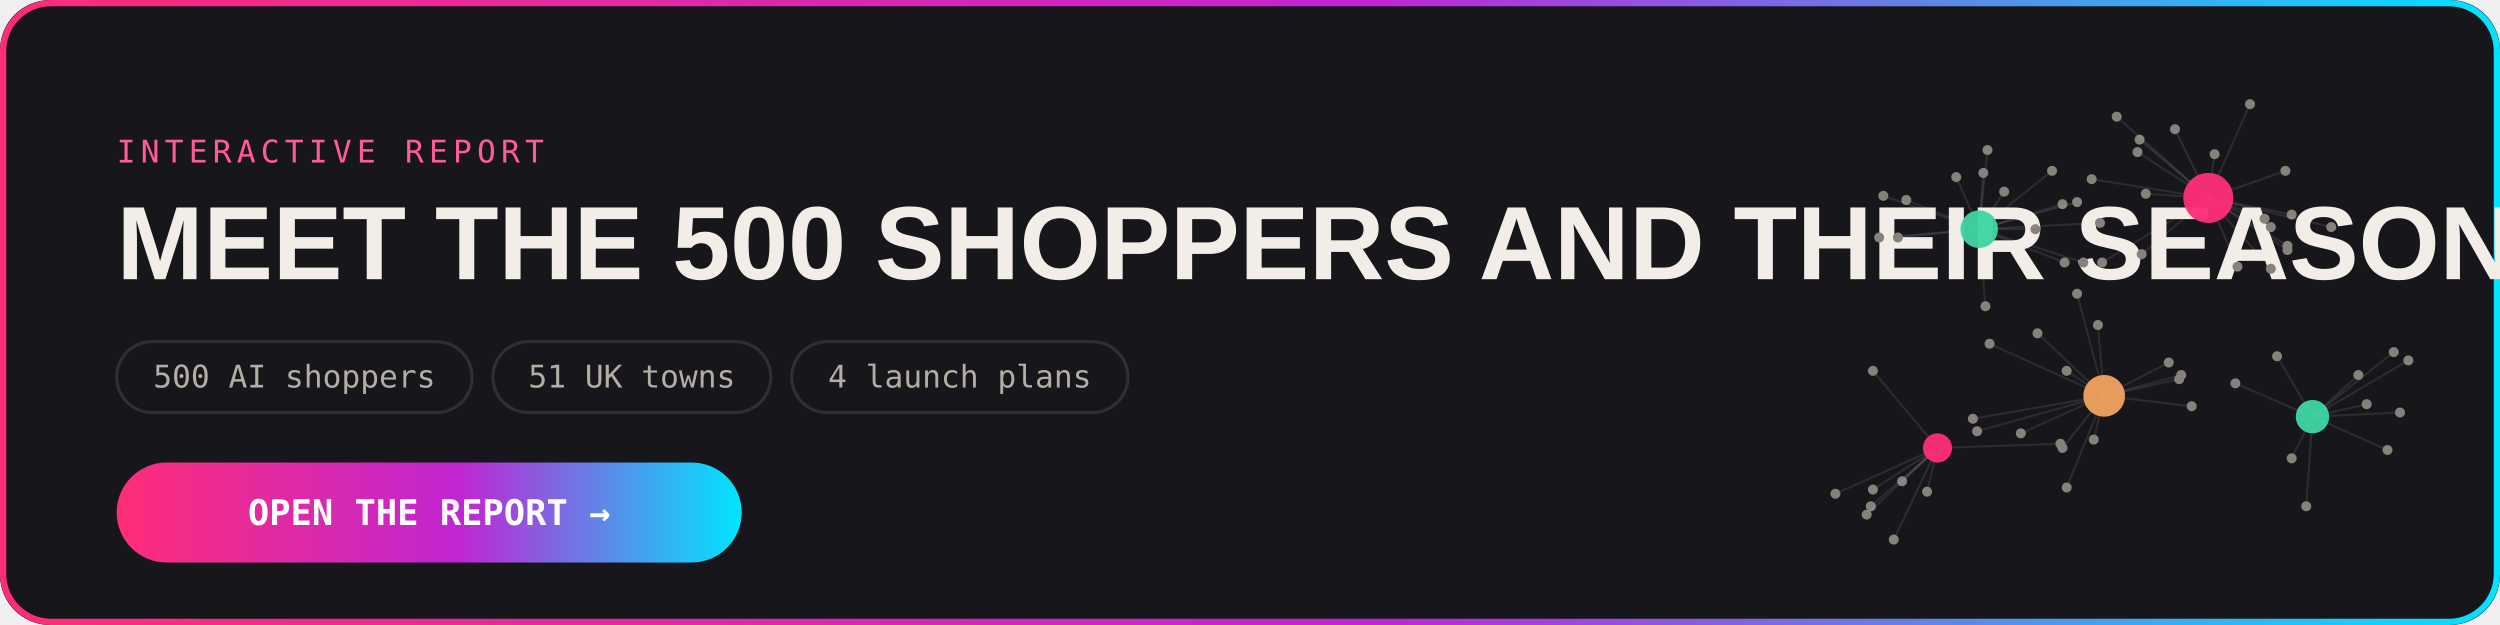
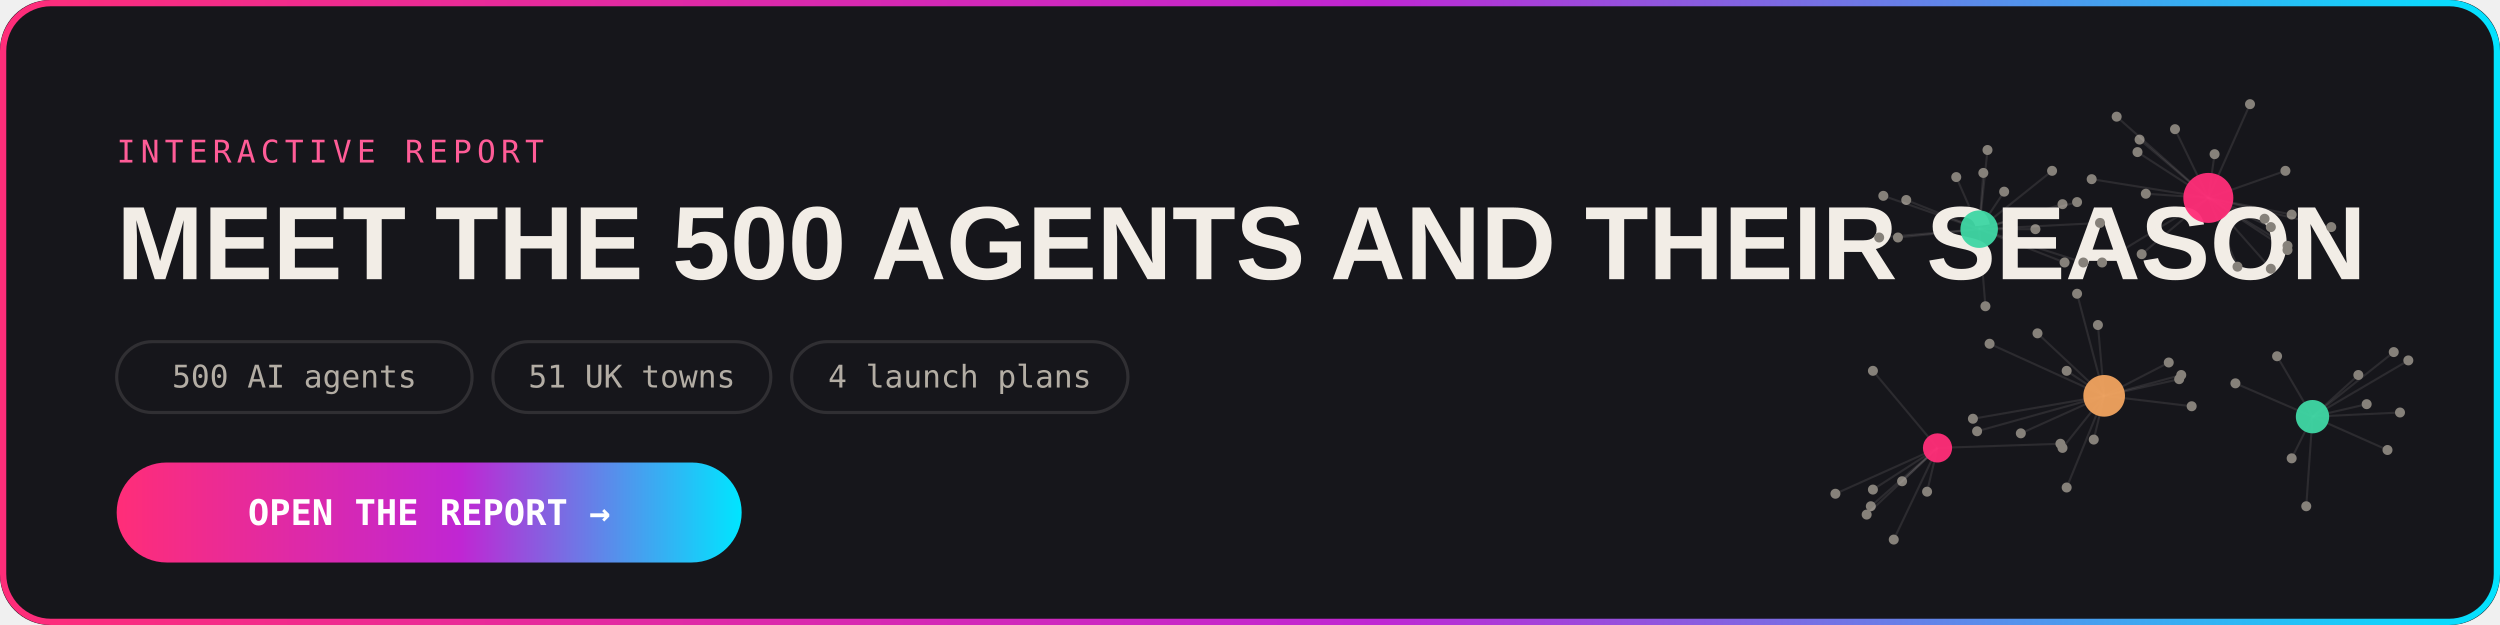
<svg xmlns="http://www.w3.org/2000/svg" viewBox="0 0 1200 300" width="1200" height="300" role="img" aria-label="Open the interactive Rider Panel report">
  <defs>
    <linearGradient id="g" x1="0" x2="1">
      <stop offset="0" stop-color="#FF2D78" />
      <stop offset=".55" stop-color="#C026D3" />
      <stop offset="1" stop-color="#00E5FF" />
    </linearGradient>
  </defs>
  <rect width="1200" height="300" rx="24" fill="#16161B" />
  <rect x="1.5" y="1.5" width="1197" height="297" rx="23" fill="none" stroke="url(#g)" stroke-width="3" />
  <text x="56" y="78" font-family="'SF Mono',Menlo,Consolas,monospace" font-size="15" letter-spacing="2.5" fill="#FF5C97">INTERACTIVE REPORT</text>
-   <text x="56" y="134" font-family="'Arial Narrow','Helvetica Neue Condensed',Arial,sans-serif" font-weight="700" font-size="50" fill="#F2EDE6">MEET THE 500 SHOPPERS AND THEIR SEASON</text>
+   <text x="56" y="134" font-family="'Arial Narrow','Helvetica Neue Condensed',Arial,sans-serif" font-weight="700" font-size="50" fill="#F2EDE6">MEET THE 500 AGENTS AND THEIR SEASON</text>
  <rect x="56.0" y="164" width="170.6" height="34" rx="17" fill="none" stroke="rgba(242,237,230,0.12)" stroke-width="1.5" />
-   <text x="141.3" y="186" text-anchor="middle" font-family="'SF Mono',Menlo,Consolas,monospace" font-size="15" fill="#B3ADA4">500 AI shoppers</text>
+   <text x="141.3" y="186" text-anchor="middle" font-family="'SF Mono',Menlo,Consolas,monospace" font-size="15" fill="#B3ADA4">500 AI agents</text>
  <rect x="236.6" y="164" width="133.4" height="34" rx="17" fill="none" stroke="rgba(242,237,230,0.12)" stroke-width="1.5" />
  <text x="303.3" y="186" text-anchor="middle" font-family="'SF Mono',Menlo,Consolas,monospace" font-size="15" fill="#B3ADA4">51 UK towns</text>
  <rect x="380.0" y="164" width="161.4" height="34" rx="17" fill="none" stroke="rgba(242,237,230,0.12)" stroke-width="1.5" />
  <text x="460.7" y="186" text-anchor="middle" font-family="'SF Mono',Menlo,Consolas,monospace" font-size="15" fill="#B3ADA4">4 launch plans</text>
  <rect x="56" y="222" width="300" height="48" rx="24" fill="url(#g)" />
  <text x="206" y="252" text-anchor="middle" font-family="'SF Mono',Menlo,Consolas,monospace" font-weight="700" font-size="17" fill="#fff">OPEN THE REPORT  →</text>
  <line x1="1047" y1="180" x2="1010" y2="190" stroke="rgba(242,237,230,0.10)" stroke-width="1" />
  <circle cx="1047" cy="180" r="2.4" fill="#86817A" />
  <line x1="991" y1="126" x2="950" y2="110" stroke="rgba(242,237,230,0.10)" stroke-width="1" />
  <circle cx="991" cy="126" r="2.4" fill="#86817A" />
  <line x1="955" y1="165" x2="1010" y2="190" stroke="rgba(242,237,230,0.10)" stroke-width="1" />
  <circle cx="955" cy="165" r="2.4" fill="#86817A" />
  <line x1="1100" y1="103" x2="1060" y2="95" stroke="rgba(242,237,230,0.10)" stroke-width="1" />
  <circle cx="1100" cy="103" r="2.4" fill="#86817A" />
  <line x1="953" y1="147" x2="950" y2="110" stroke="rgba(242,237,230,0.10)" stroke-width="1" />
  <circle cx="953" cy="147" r="2.4" fill="#86817A" />
  <line x1="962" y1="92" x2="950" y2="110" stroke="rgba(242,237,230,0.10)" stroke-width="1" />
  <circle cx="962" cy="92" r="2.4" fill="#86817A" />
  <line x1="1027" y1="67" x2="1060" y2="95" stroke="rgba(242,237,230,0.10)" stroke-width="1" />
  <circle cx="1027" cy="67" r="2.4" fill="#86817A" />
  <line x1="915" y1="96" x2="950" y2="110" stroke="rgba(242,237,230,0.10)" stroke-width="1" />
  <circle cx="915" cy="96" r="2.4" fill="#86817A" />
  <line x1="1119" y1="109" x2="1060" y2="95" stroke="rgba(242,237,230,0.10)" stroke-width="1" />
  <circle cx="1119" cy="109" r="2.4" fill="#86817A" />
  <line x1="970" y1="208" x2="1010" y2="190" stroke="rgba(242,237,230,0.10)" stroke-width="1" />
  <circle cx="970" cy="208" r="2.4" fill="#86817A" />
  <line x1="909" y1="259" x2="930" y2="215" stroke="rgba(242,237,230,0.10)" stroke-width="1" />
  <circle cx="909" cy="259" r="2.4" fill="#86817A" />
  <line x1="1098" y1="118" x2="1060" y2="95" stroke="rgba(242,237,230,0.10)" stroke-width="1" />
  <circle cx="1098" cy="118" r="2.4" fill="#86817A" />
  <line x1="1028" y1="122" x2="1060" y2="95" stroke="rgba(242,237,230,0.10)" stroke-width="1" />
  <circle cx="1028" cy="122" r="2.4" fill="#86817A" />
  <line x1="904" y1="94" x2="950" y2="110" stroke="rgba(242,237,230,0.10)" stroke-width="1" />
  <circle cx="904" cy="94" r="2.4" fill="#86817A" />
  <line x1="1093" y1="171" x2="1110" y2="200" stroke="rgba(242,237,230,0.10)" stroke-width="1" />
  <circle cx="1093" cy="171" r="2.4" fill="#86817A" />
  <line x1="947" y1="201" x2="1010" y2="190" stroke="rgba(242,237,230,0.10)" stroke-width="1" />
  <circle cx="947" cy="201" r="2.4" fill="#86817A" />
  <line x1="992" y1="234" x2="1010" y2="190" stroke="rgba(242,237,230,0.10)" stroke-width="1" />
  <circle cx="992" cy="234" r="2.4" fill="#86817A" />
  <line x1="1090" y1="109" x2="1060" y2="95" stroke="rgba(242,237,230,0.10)" stroke-width="1" />
  <circle cx="1090" cy="109" r="2.4" fill="#86817A" />
  <line x1="1149" y1="169" x2="1110" y2="200" stroke="rgba(242,237,230,0.10)" stroke-width="1" />
  <circle cx="1149" cy="169" r="2.4" fill="#86817A" />
  <line x1="992" y1="178" x2="1010" y2="190" stroke="rgba(242,237,230,0.10)" stroke-width="1" />
  <circle cx="992" cy="178" r="2.4" fill="#86817A" />
  <line x1="881" y1="237" x2="930" y2="215" stroke="rgba(242,237,230,0.10)" stroke-width="1" />
  <circle cx="881" cy="237" r="2.4" fill="#86817A" />
  <line x1="1097" y1="82" x2="1060" y2="95" stroke="rgba(242,237,230,0.10)" stroke-width="1" />
  <circle cx="1097" cy="82" r="2.4" fill="#86817A" />
  <line x1="954" y1="72" x2="950" y2="110" stroke="rgba(242,237,230,0.10)" stroke-width="1" />
  <circle cx="954" cy="72" r="2.4" fill="#86817A" />
  <line x1="990" y1="215" x2="1010" y2="190" stroke="rgba(242,237,230,0.10)" stroke-width="1" />
  <circle cx="990" cy="215" r="2.4" fill="#86817A" />
  <line x1="1073" y1="184" x2="1110" y2="200" stroke="rgba(242,237,230,0.10)" stroke-width="1" />
  <circle cx="1073" cy="184" r="2.4" fill="#86817A" />
  <line x1="990" y1="98" x2="950" y2="110" stroke="rgba(242,237,230,0.10)" stroke-width="1" />
  <circle cx="990" cy="98" r="2.4" fill="#86817A" />
  <line x1="1000" y1="126" x2="950" y2="110" stroke="rgba(242,237,230,0.10)" stroke-width="1" />
  <circle cx="1000" cy="126" r="2.4" fill="#86817A" />
  <line x1="989" y1="213" x2="930" y2="215" stroke="rgba(242,237,230,0.10)" stroke-width="1" />
  <circle cx="989" cy="213" r="2.4" fill="#86817A" />
  <line x1="997" y1="141" x2="1010" y2="190" stroke="rgba(242,237,230,0.10)" stroke-width="1" />
  <circle cx="997" cy="141" r="2.4" fill="#86817A" />
  <line x1="1052" y1="195" x2="1010" y2="190" stroke="rgba(242,237,230,0.10)" stroke-width="1" />
  <circle cx="1052" cy="195" r="2.4" fill="#86817A" />
  <line x1="1026" y1="73" x2="1060" y2="95" stroke="rgba(242,237,230,0.10)" stroke-width="1" />
  <circle cx="1026" cy="73" r="2.4" fill="#86817A" />
  <line x1="1063" y1="74" x2="1060" y2="95" stroke="rgba(242,237,230,0.10)" stroke-width="1" />
  <circle cx="1063" cy="74" r="2.4" fill="#86817A" />
  <line x1="1009" y1="126" x2="1060" y2="95" stroke="rgba(242,237,230,0.10)" stroke-width="1" />
  <circle cx="1009" cy="126" r="2.4" fill="#86817A" />
  <line x1="1146" y1="216" x2="1110" y2="200" stroke="rgba(242,237,230,0.10)" stroke-width="1" />
  <circle cx="1146" cy="216" r="2.4" fill="#86817A" />
  <line x1="925" y1="236" x2="930" y2="215" stroke="rgba(242,237,230,0.10)" stroke-width="1" />
  <circle cx="925" cy="236" r="2.4" fill="#86817A" />
  <line x1="1132" y1="180" x2="1110" y2="200" stroke="rgba(242,237,230,0.10)" stroke-width="1" />
  <circle cx="1132" cy="180" r="2.4" fill="#86817A" />
  <line x1="1136" y1="194" x2="1110" y2="200" stroke="rgba(242,237,230,0.10)" stroke-width="1" />
  <circle cx="1136" cy="194" r="2.4" fill="#86817A" />
  <line x1="1090" y1="129" x2="1060" y2="95" stroke="rgba(242,237,230,0.10)" stroke-width="1" />
  <circle cx="1090" cy="129" r="2.4" fill="#86817A" />
  <line x1="902" y1="114" x2="950" y2="110" stroke="rgba(242,237,230,0.10)" stroke-width="1" />
  <circle cx="902" cy="114" r="2.4" fill="#86817A" />
  <line x1="1005" y1="211" x2="1010" y2="190" stroke="rgba(242,237,230,0.10)" stroke-width="1" />
  <circle cx="1005" cy="211" r="2.4" fill="#86817A" />
  <line x1="898" y1="243" x2="930" y2="215" stroke="rgba(242,237,230,0.10)" stroke-width="1" />
  <circle cx="898" cy="243" r="2.4" fill="#86817A" />
  <line x1="1044" y1="62" x2="1060" y2="95" stroke="rgba(242,237,230,0.10)" stroke-width="1" />
  <circle cx="1044" cy="62" r="2.4" fill="#86817A" />
  <line x1="899" y1="178" x2="930" y2="215" stroke="rgba(242,237,230,0.10)" stroke-width="1" />
  <circle cx="899" cy="178" r="2.4" fill="#86817A" />
  <line x1="1156" y1="173" x2="1110" y2="200" stroke="rgba(242,237,230,0.10)" stroke-width="1" />
  <circle cx="1156" cy="173" r="2.4" fill="#86817A" />
  <line x1="899" y1="235" x2="930" y2="215" stroke="rgba(242,237,230,0.10)" stroke-width="1" />
  <circle cx="899" cy="235" r="2.4" fill="#86817A" />
  <line x1="911" y1="114" x2="950" y2="110" stroke="rgba(242,237,230,0.10)" stroke-width="1" />
  <circle cx="911" cy="114" r="2.4" fill="#86817A" />
  <line x1="1087" y1="105" x2="1060" y2="95" stroke="rgba(242,237,230,0.10)" stroke-width="1" />
  <circle cx="1087" cy="105" r="2.4" fill="#86817A" />
  <line x1="1098" y1="120" x2="1060" y2="95" stroke="rgba(242,237,230,0.10)" stroke-width="1" />
  <circle cx="1098" cy="120" r="2.4" fill="#86817A" />
  <line x1="977" y1="110" x2="950" y2="110" stroke="rgba(242,237,230,0.10)" stroke-width="1" />
  <circle cx="977" cy="110" r="2.4" fill="#86817A" />
  <line x1="997" y1="97" x2="950" y2="110" stroke="rgba(242,237,230,0.10)" stroke-width="1" />
  <circle cx="997" cy="97" r="2.4" fill="#86817A" />
  <line x1="985" y1="82" x2="950" y2="110" stroke="rgba(242,237,230,0.10)" stroke-width="1" />
  <circle cx="985" cy="82" r="2.4" fill="#86817A" />
  <line x1="1016" y1="56" x2="1060" y2="95" stroke="rgba(242,237,230,0.10)" stroke-width="1" />
  <circle cx="1016" cy="56" r="2.4" fill="#86817A" />
  <line x1="913" y1="231" x2="930" y2="215" stroke="rgba(242,237,230,0.10)" stroke-width="1" />
  <circle cx="913" cy="231" r="2.4" fill="#86817A" />
  <line x1="1152" y1="198" x2="1110" y2="200" stroke="rgba(242,237,230,0.10)" stroke-width="1" />
  <circle cx="1152" cy="198" r="2.4" fill="#86817A" />
  <line x1="1100" y1="220" x2="1110" y2="200" stroke="rgba(242,237,230,0.10)" stroke-width="1" />
  <circle cx="1100" cy="220" r="2.4" fill="#86817A" />
  <line x1="1007" y1="156" x2="1010" y2="190" stroke="rgba(242,237,230,0.10)" stroke-width="1" />
  <circle cx="1007" cy="156" r="2.4" fill="#86817A" />
  <line x1="1030" y1="93" x2="1060" y2="95" stroke="rgba(242,237,230,0.10)" stroke-width="1" />
  <circle cx="1030" cy="93" r="2.4" fill="#86817A" />
  <line x1="896" y1="247" x2="930" y2="215" stroke="rgba(242,237,230,0.10)" stroke-width="1" />
  <circle cx="896" cy="247" r="2.4" fill="#86817A" />
  <line x1="952" y1="83" x2="950" y2="110" stroke="rgba(242,237,230,0.10)" stroke-width="1" />
  <circle cx="952" cy="83" r="2.4" fill="#86817A" />
  <line x1="939" y1="85" x2="950" y2="110" stroke="rgba(242,237,230,0.10)" stroke-width="1" />
  <circle cx="939" cy="85" r="2.4" fill="#86817A" />
  <line x1="1041" y1="174" x2="1010" y2="190" stroke="rgba(242,237,230,0.10)" stroke-width="1" />
  <circle cx="1041" cy="174" r="2.4" fill="#86817A" />
  <line x1="1004" y1="86" x2="1060" y2="95" stroke="rgba(242,237,230,0.10)" stroke-width="1" />
  <circle cx="1004" cy="86" r="2.4" fill="#86817A" />
  <line x1="978" y1="160" x2="1010" y2="190" stroke="rgba(242,237,230,0.10)" stroke-width="1" />
  <circle cx="978" cy="160" r="2.4" fill="#86817A" />
  <line x1="1080" y1="50" x2="1060" y2="95" stroke="rgba(242,237,230,0.10)" stroke-width="1" />
  <circle cx="1080" cy="50" r="2.4" fill="#86817A" />
  <line x1="1074" y1="128" x2="1060" y2="95" stroke="rgba(242,237,230,0.10)" stroke-width="1" />
  <circle cx="1074" cy="128" r="2.4" fill="#86817A" />
  <line x1="1008" y1="107" x2="950" y2="110" stroke="rgba(242,237,230,0.10)" stroke-width="1" />
  <circle cx="1008" cy="107" r="2.4" fill="#86817A" />
  <line x1="1107" y1="243" x2="1110" y2="200" stroke="rgba(242,237,230,0.10)" stroke-width="1" />
  <circle cx="1107" cy="243" r="2.4" fill="#86817A" />
  <line x1="949" y1="207" x2="1010" y2="190" stroke="rgba(242,237,230,0.10)" stroke-width="1" />
  <circle cx="949" cy="207" r="2.4" fill="#86817A" />
  <line x1="1046" y1="182" x2="1010" y2="190" stroke="rgba(242,237,230,0.10)" stroke-width="1" />
  <circle cx="1046" cy="182" r="2.4" fill="#86817A" />
  <circle cx="950" cy="110" r="9" fill="#3FD6A4" opacity="0.95" />
  <circle cx="1060" cy="95" r="12" fill="#FF2D78" opacity="0.95" />
  <circle cx="1010" cy="190" r="10" fill="#F0A35E" opacity="0.95" />
  <circle cx="1110" cy="200" r="8" fill="#3FD6A4" opacity="0.95" />
  <circle cx="930" cy="215" r="7" fill="#FF2D78" opacity="0.95" />
</svg>
